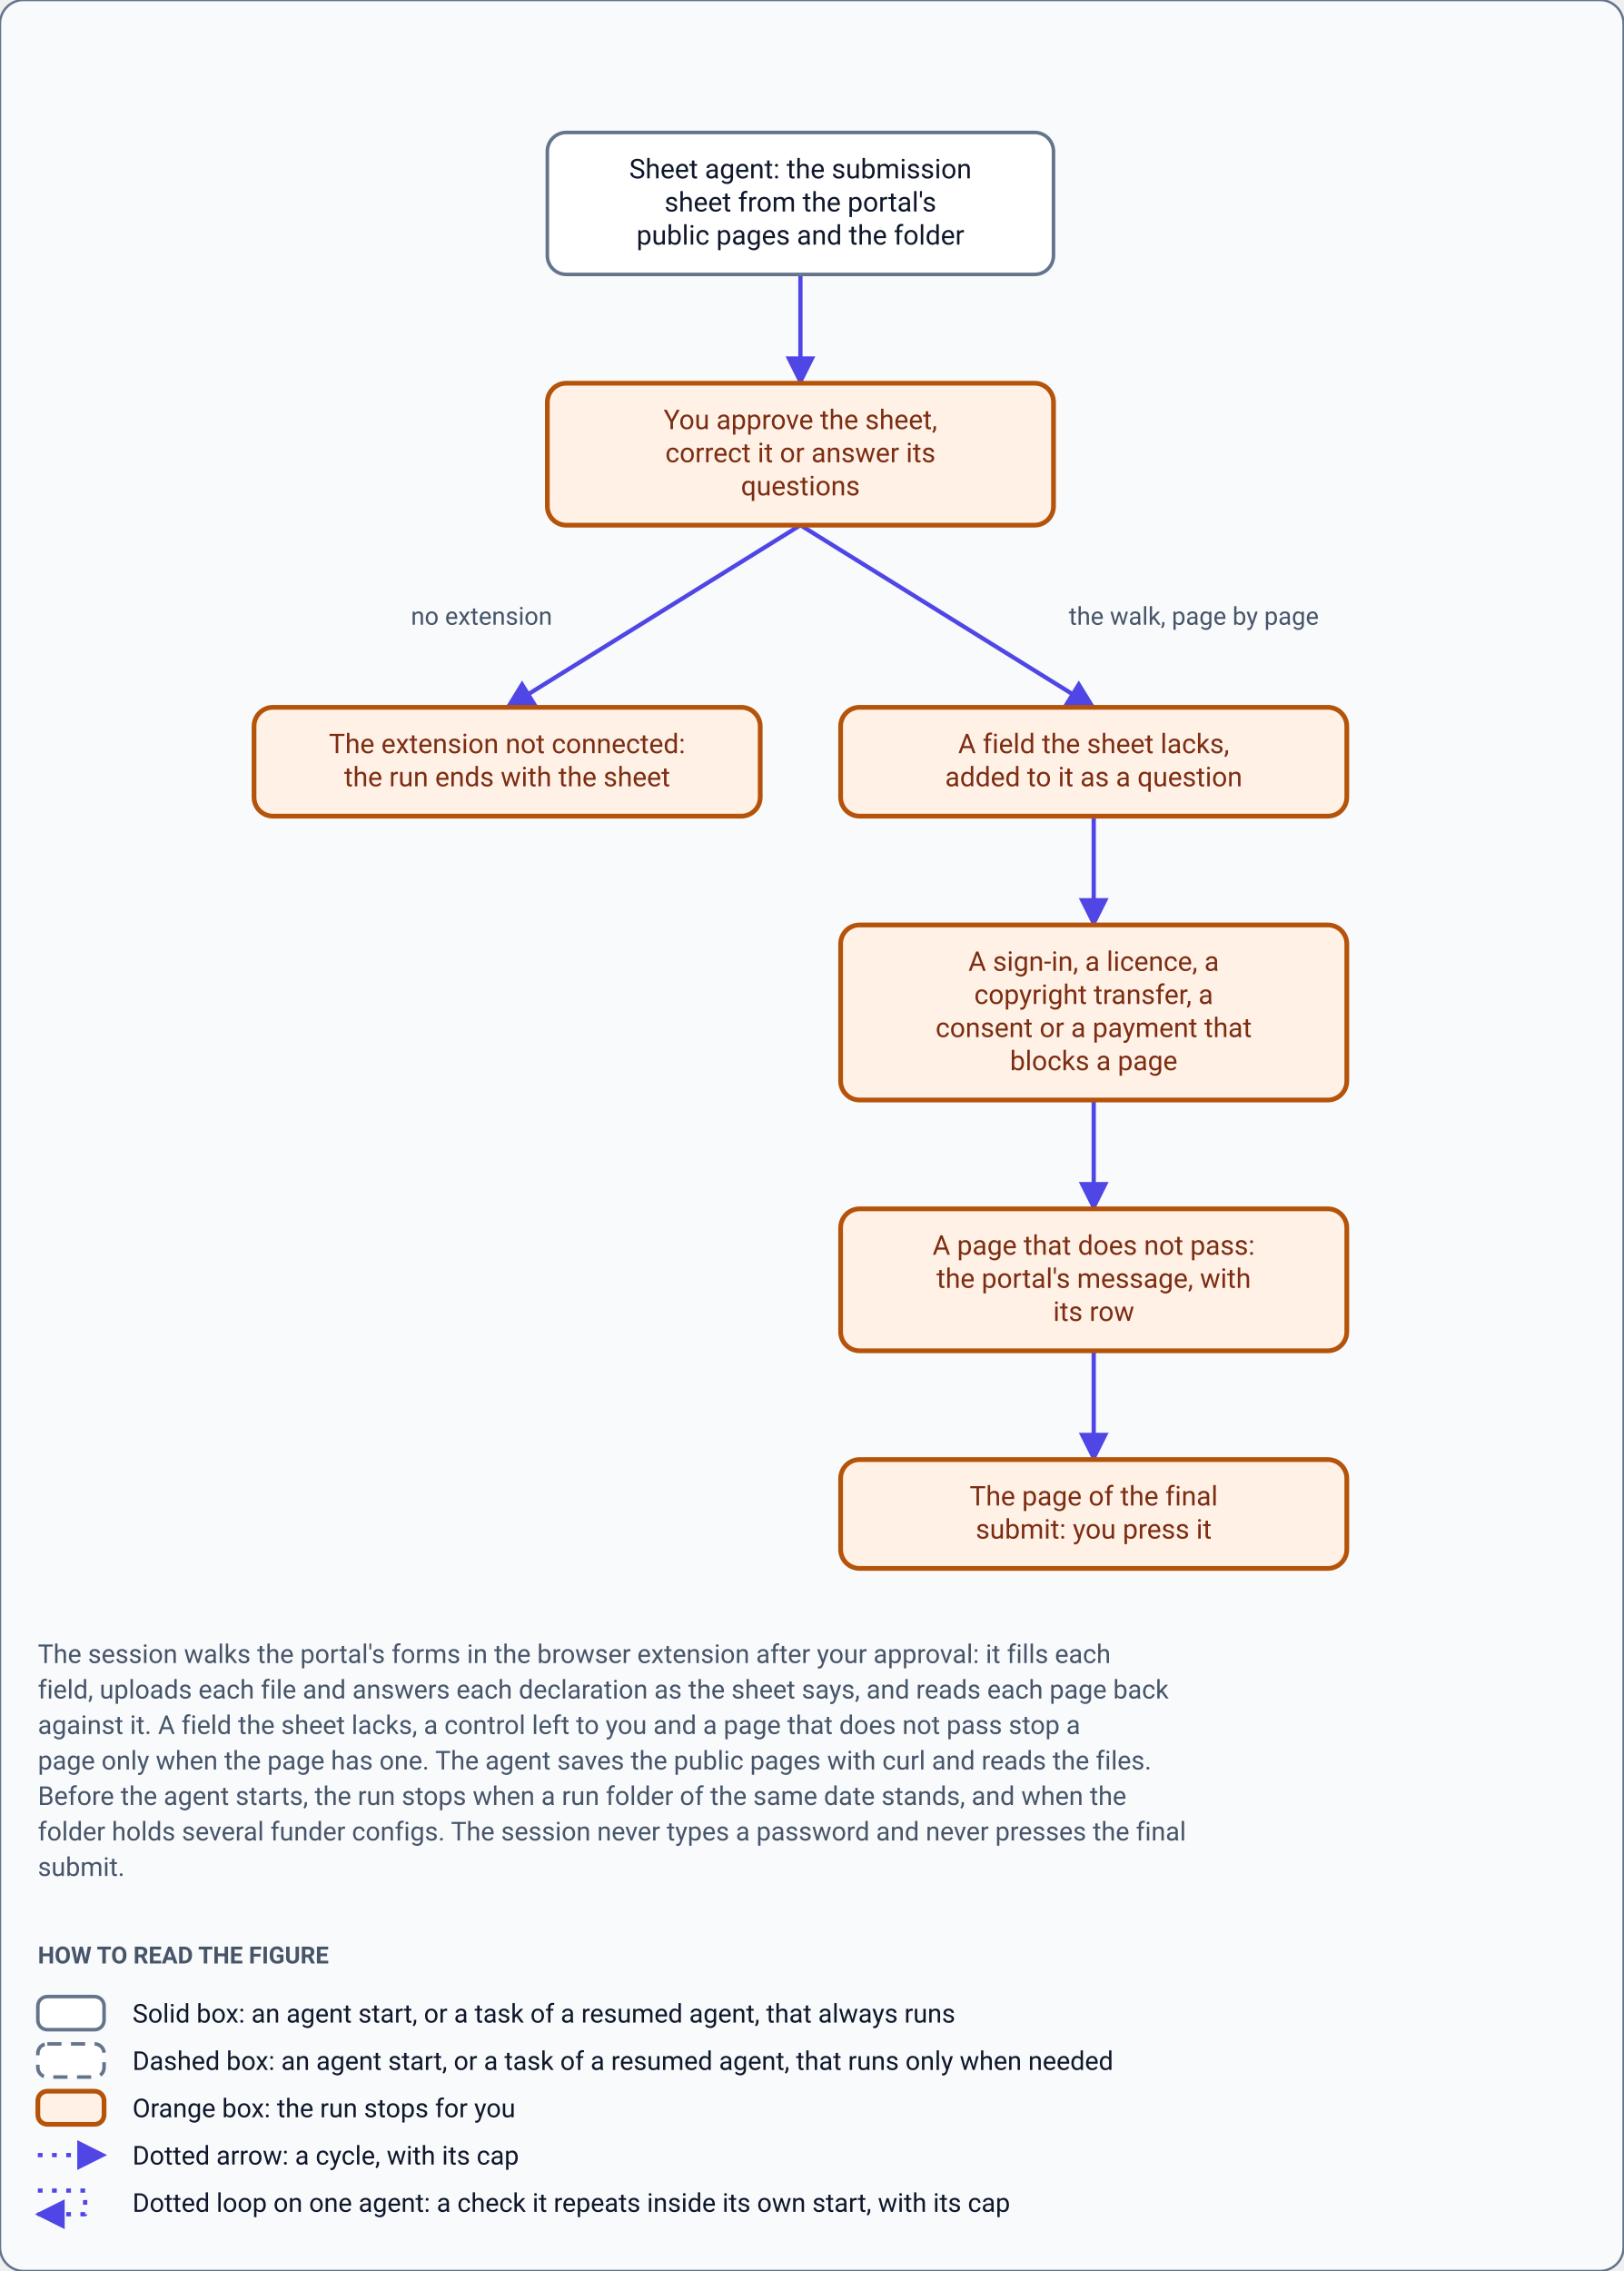
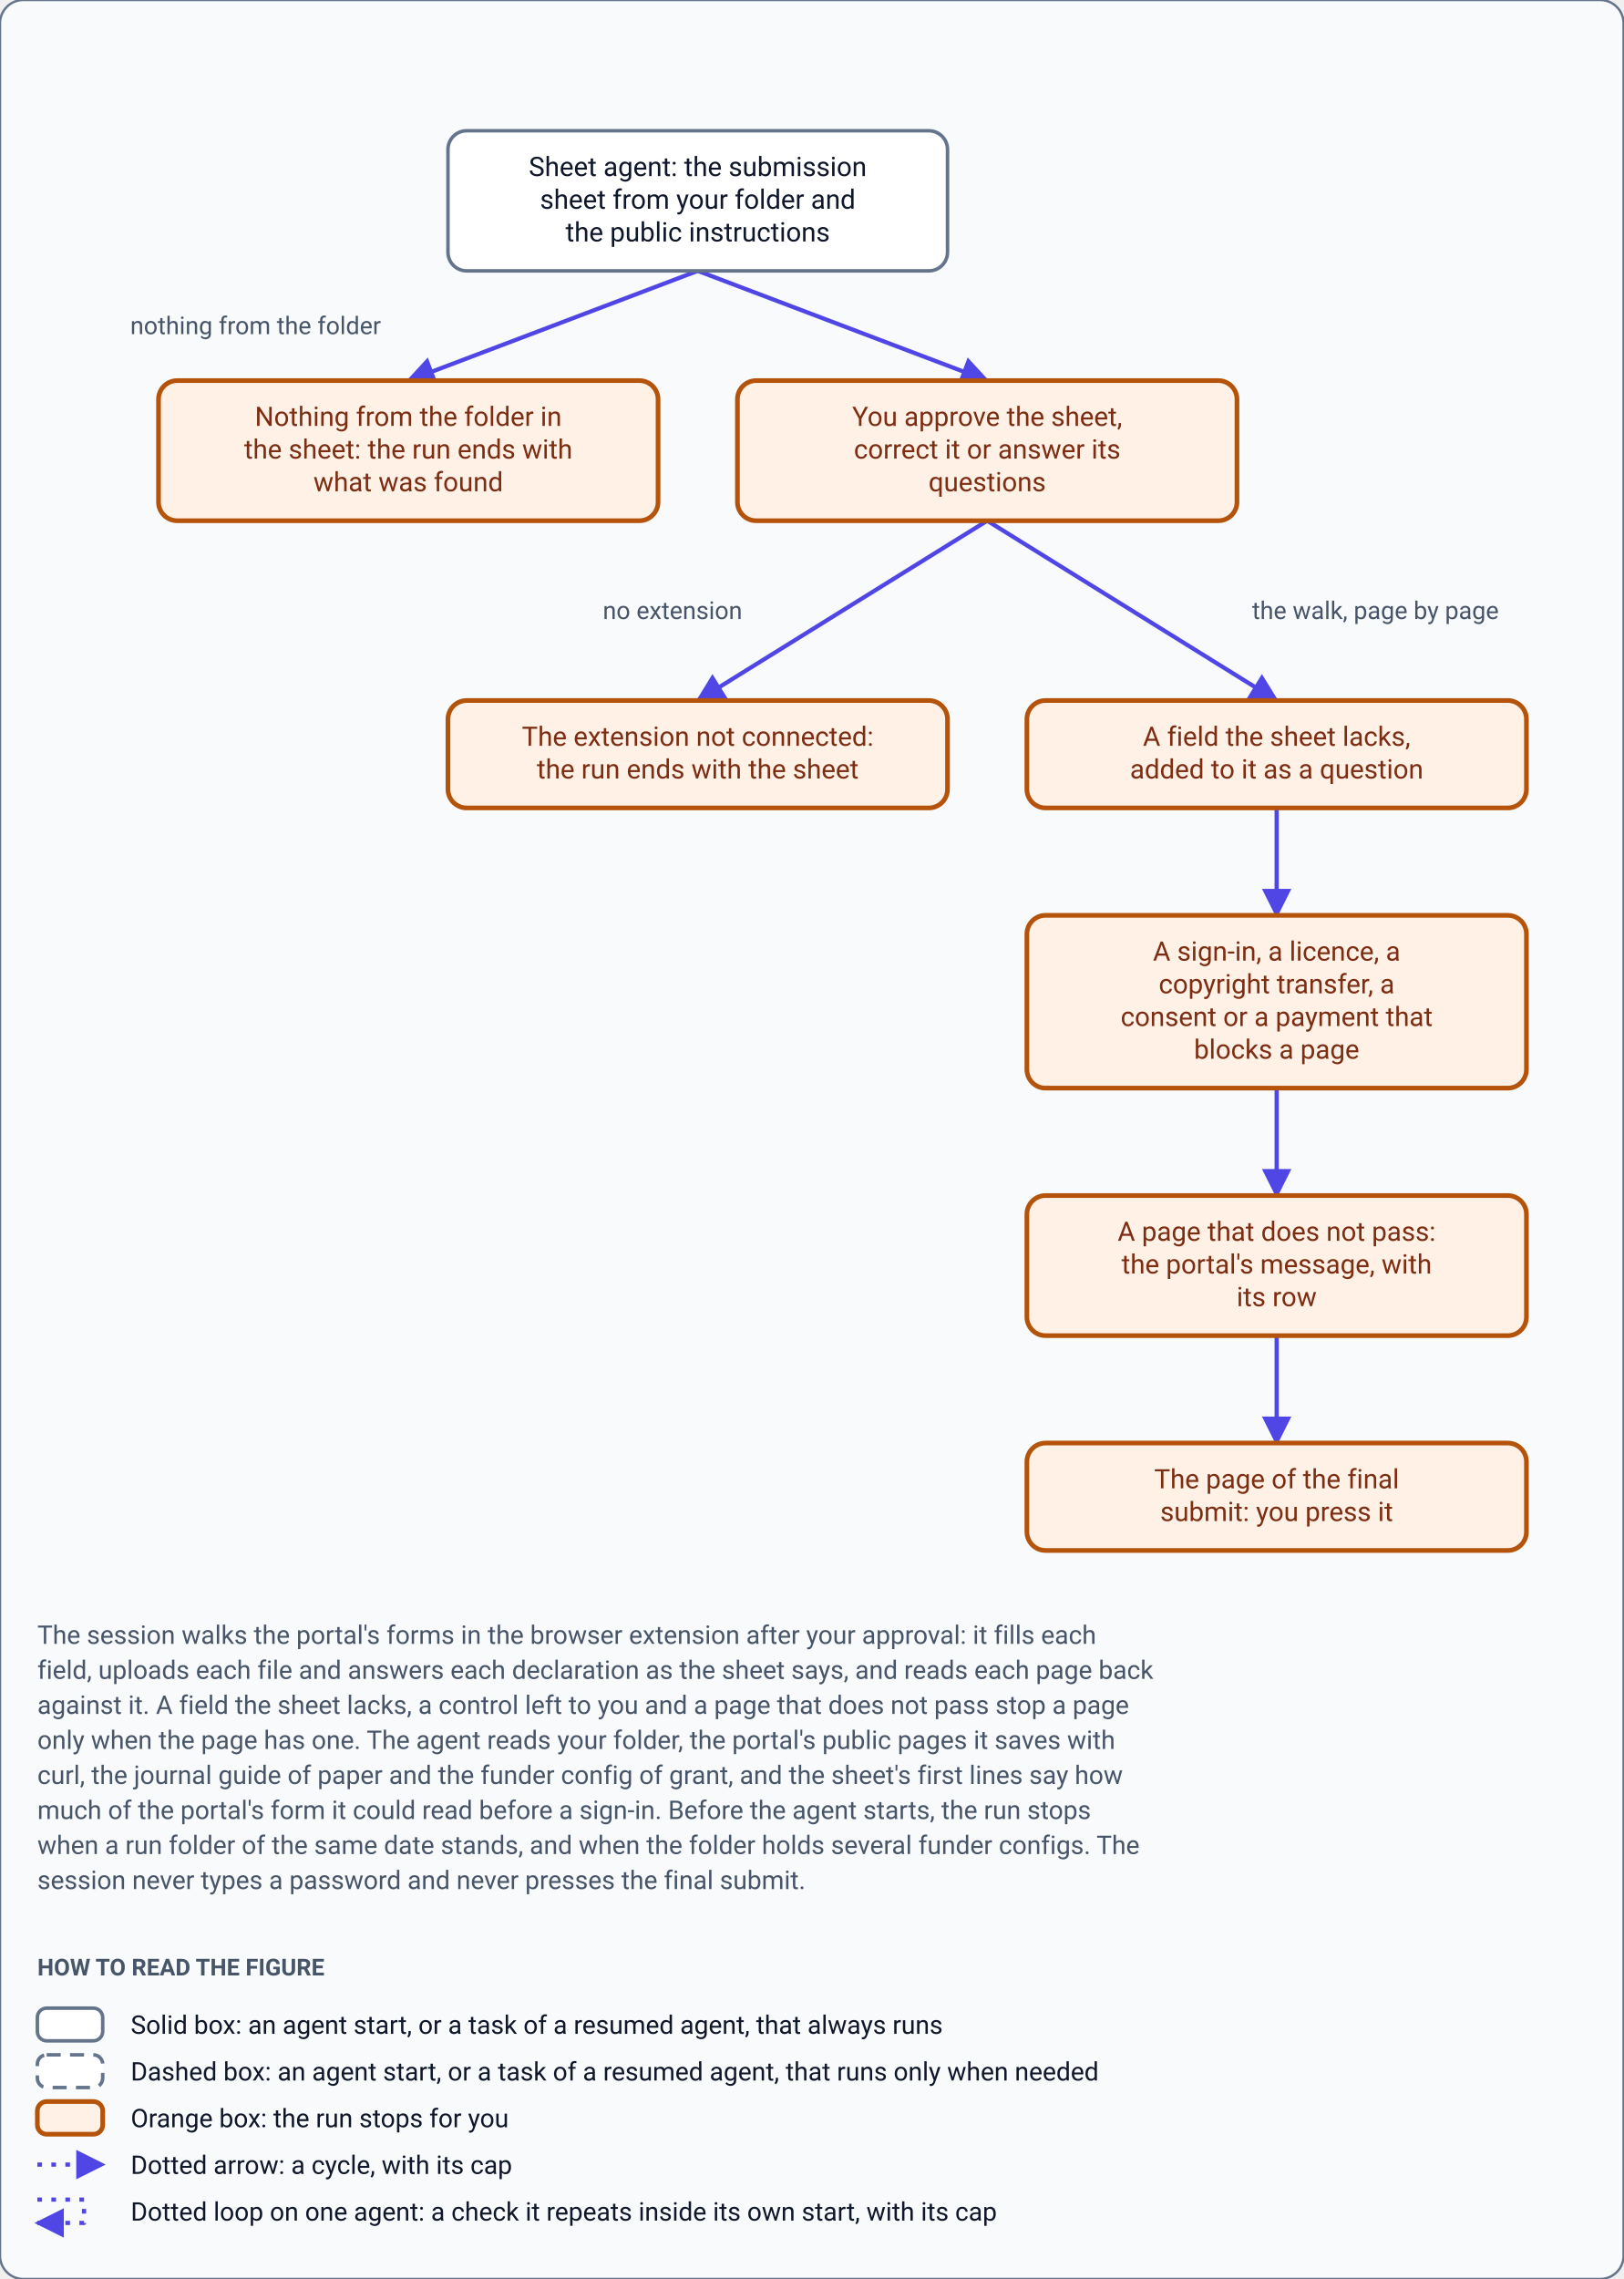
- <svg xmlns="http://www.w3.org/2000/svg" viewBox="0 0 686.4 960" width="686.4" height="960" role="img" aria-label="The submit skill. Boxes: Sheet agent: the submission sheet from the portal's public pages and the folder (agent); You approve the sheet, correct it or answer its questions (stop); The extension not connected: the run ends with the sheet (stop); A field the sheet lacks, added to it as a question (stop); A sign-in, a licence, a copyright transfer, a consent or a payment that blocks a page (stop); A page that does not pass: the portal's message, with its row (stop); The page of the final submit: you press it (stop).">
+ <svg xmlns="http://www.w3.org/2000/svg" viewBox="0 0 695.5 976" width="695.5" height="976" role="img" aria-label="The submit skill. Boxes: Sheet agent: the submission sheet from your folder and the public instructions (agent); Nothing from the folder in the sheet: the run ends with what was found (stop); You approve the sheet, correct it or answer its questions (stop); The extension not connected: the run ends with the sheet (stop); A field the sheet lacks, added to it as a question (stop); A sign-in, a licence, a copyright transfer, a consent or a payment that blocks a page (stop); A page that does not pass: the portal's message, with its row (stop); The page of the final submit: you press it (stop).">
  <defs>
    <marker id="arrow" viewBox="0 0 10 10" refX="9" refY="5" markerWidth="7" markerHeight="7" orient="auto">
      <path d="M0,0 L10,5 L0,10 z" fill="#4f46e5" />
    </marker>
  </defs>
-   <rect x="0" y="0" width="686.4" height="960" rx="10" fill="#f8fafc" stroke="#64748b" />
-   <path d="M338.4,116 L338.4,162" fill="none" stroke="#4f46e5" stroke-width="1.8" marker-end="url(#arrow)" stroke-linejoin="round" />
-   <path d="M338.4,222 L214.4,299" fill="none" stroke="#4f46e5" stroke-width="1.8" marker-end="url(#arrow)" stroke-linejoin="round" />
-   <path d="M338.4,222 L462.4,299" fill="none" stroke="#4f46e5" stroke-width="1.8" marker-end="url(#arrow)" stroke-linejoin="round" />
-   <path d="M462.4,345 L462.4,391" fill="none" stroke="#4f46e5" stroke-width="1.8" marker-end="url(#arrow)" stroke-linejoin="round" />
-   <path d="M462.4,465 L462.4,511" fill="none" stroke="#4f46e5" stroke-width="1.8" marker-end="url(#arrow)" stroke-linejoin="round" />
-   <path d="M462.4,571 L462.4,617" fill="none" stroke="#4f46e5" stroke-width="1.8" marker-end="url(#arrow)" stroke-linejoin="round" />
-   <rect x="231.4" y="56" width="214" height="60" rx="8" fill="#ffffff" stroke="#64748b" stroke-width="1.5" />
-   <text x="338.4" y="75.4" font-family="ui-sans-serif, -apple-system, 'Segoe UI', Roboto, Helvetica, Arial, sans-serif" font-size="11.5" fill="#0f172a" font-weight="400" text-anchor="middle">Sheet agent: the submission</text>
-   <text x="338.4" y="89.4" font-family="ui-sans-serif, -apple-system, 'Segoe UI', Roboto, Helvetica, Arial, sans-serif" font-size="11.5" fill="#0f172a" font-weight="400" text-anchor="middle">sheet from the portal's</text>
-   <text x="338.4" y="103.4" font-family="ui-sans-serif, -apple-system, 'Segoe UI', Roboto, Helvetica, Arial, sans-serif" font-size="11.5" fill="#0f172a" font-weight="400" text-anchor="middle">public pages and the folder</text>
-   <rect x="231.4" y="162" width="214" height="60" rx="8" fill="#fff1e6" stroke="#b45309" stroke-width="2" />
-   <text x="338.4" y="181.4" font-family="ui-sans-serif, -apple-system, 'Segoe UI', Roboto, Helvetica, Arial, sans-serif" font-size="11.5" fill="#7c2d12" font-weight="400" text-anchor="middle">You approve the sheet,</text>
-   <text x="338.4" y="195.4" font-family="ui-sans-serif, -apple-system, 'Segoe UI', Roboto, Helvetica, Arial, sans-serif" font-size="11.5" fill="#7c2d12" font-weight="400" text-anchor="middle">correct it or answer its</text>
-   <text x="338.4" y="209.4" font-family="ui-sans-serif, -apple-system, 'Segoe UI', Roboto, Helvetica, Arial, sans-serif" font-size="11.5" fill="#7c2d12" font-weight="400" text-anchor="middle">questions</text>
-   <rect x="107.4" y="299" width="214" height="46" rx="8" fill="#fff1e6" stroke="#b45309" stroke-width="2" />
-   <text x="214.4" y="318.4" font-family="ui-sans-serif, -apple-system, 'Segoe UI', Roboto, Helvetica, Arial, sans-serif" font-size="11.5" fill="#7c2d12" font-weight="400" text-anchor="middle">The extension not connected:</text>
-   <text x="214.4" y="332.4" font-family="ui-sans-serif, -apple-system, 'Segoe UI', Roboto, Helvetica, Arial, sans-serif" font-size="11.5" fill="#7c2d12" font-weight="400" text-anchor="middle">the run ends with the sheet</text>
-   <rect x="355.4" y="299" width="214" height="46" rx="8" fill="#fff1e6" stroke="#b45309" stroke-width="2" />
-   <text x="462.4" y="318.4" font-family="ui-sans-serif, -apple-system, 'Segoe UI', Roboto, Helvetica, Arial, sans-serif" font-size="11.5" fill="#7c2d12" font-weight="400" text-anchor="middle">A field the sheet lacks,</text>
-   <text x="462.4" y="332.4" font-family="ui-sans-serif, -apple-system, 'Segoe UI', Roboto, Helvetica, Arial, sans-serif" font-size="11.5" fill="#7c2d12" font-weight="400" text-anchor="middle">added to it as a question</text>
-   <rect x="355.4" y="391" width="214" height="74" rx="8" fill="#fff1e6" stroke="#b45309" stroke-width="2" />
-   <text x="462.4" y="410.4" font-family="ui-sans-serif, -apple-system, 'Segoe UI', Roboto, Helvetica, Arial, sans-serif" font-size="11.5" fill="#7c2d12" font-weight="400" text-anchor="middle">A sign-in, a licence, a</text>
-   <text x="462.4" y="424.4" font-family="ui-sans-serif, -apple-system, 'Segoe UI', Roboto, Helvetica, Arial, sans-serif" font-size="11.5" fill="#7c2d12" font-weight="400" text-anchor="middle">copyright transfer, a</text>
-   <text x="462.4" y="438.4" font-family="ui-sans-serif, -apple-system, 'Segoe UI', Roboto, Helvetica, Arial, sans-serif" font-size="11.5" fill="#7c2d12" font-weight="400" text-anchor="middle">consent or a payment that</text>
-   <text x="462.4" y="452.4" font-family="ui-sans-serif, -apple-system, 'Segoe UI', Roboto, Helvetica, Arial, sans-serif" font-size="11.5" fill="#7c2d12" font-weight="400" text-anchor="middle">blocks a page</text>
-   <rect x="355.4" y="511" width="214" height="60" rx="8" fill="#fff1e6" stroke="#b45309" stroke-width="2" />
-   <text x="462.4" y="530.4" font-family="ui-sans-serif, -apple-system, 'Segoe UI', Roboto, Helvetica, Arial, sans-serif" font-size="11.5" fill="#7c2d12" font-weight="400" text-anchor="middle">A page that does not pass:</text>
-   <text x="462.4" y="544.4" font-family="ui-sans-serif, -apple-system, 'Segoe UI', Roboto, Helvetica, Arial, sans-serif" font-size="11.5" fill="#7c2d12" font-weight="400" text-anchor="middle">the portal's message, with</text>
-   <text x="462.4" y="558.4" font-family="ui-sans-serif, -apple-system, 'Segoe UI', Roboto, Helvetica, Arial, sans-serif" font-size="11.5" fill="#7c2d12" font-weight="400" text-anchor="middle">its row</text>
-   <rect x="355.4" y="617" width="214" height="46" rx="8" fill="#fff1e6" stroke="#b45309" stroke-width="2" />
-   <text x="462.4" y="636.4" font-family="ui-sans-serif, -apple-system, 'Segoe UI', Roboto, Helvetica, Arial, sans-serif" font-size="11.5" fill="#7c2d12" font-weight="400" text-anchor="middle">The page of the final</text>
-   <text x="462.4" y="650.4" font-family="ui-sans-serif, -apple-system, 'Segoe UI', Roboto, Helvetica, Arial, sans-serif" font-size="11.5" fill="#7c2d12" font-weight="400" text-anchor="middle">submit: you press it</text>
-   <text x="203.6" y="264.1" font-family="ui-sans-serif, -apple-system, 'Segoe UI', Roboto, Helvetica, Arial, sans-serif" font-size="10.5" fill="#475569" font-weight="400" text-anchor="middle" stroke="#f8fafc" stroke-width="4" stroke-linejoin="round" paint-order="stroke">no extension</text>
-   <text x="504.7" y="264.1" font-family="ui-sans-serif, -apple-system, 'Segoe UI', Roboto, Helvetica, Arial, sans-serif" font-size="10.5" fill="#475569" font-weight="400" text-anchor="middle" stroke="#f8fafc" stroke-width="4" stroke-linejoin="round" paint-order="stroke">the walk, page by page</text>
-   <text x="16" y="703" font-family="ui-sans-serif, -apple-system, 'Segoe UI', Roboto, Helvetica, Arial, sans-serif" font-size="11" fill="#475569" font-weight="400" text-anchor="start">The session walks the portal's forms in the browser extension after your approval: it fills each</text>
-   <text x="16" y="718" font-family="ui-sans-serif, -apple-system, 'Segoe UI', Roboto, Helvetica, Arial, sans-serif" font-size="11" fill="#475569" font-weight="400" text-anchor="start">field, uploads each file and answers each declaration as the sheet says, and reads each page back</text>
-   <text x="16" y="733" font-family="ui-sans-serif, -apple-system, 'Segoe UI', Roboto, Helvetica, Arial, sans-serif" font-size="11" fill="#475569" font-weight="400" text-anchor="start">against it. A field the sheet lacks, a control left to you and a page that does not pass stop a</text>
-   <text x="16" y="748" font-family="ui-sans-serif, -apple-system, 'Segoe UI', Roboto, Helvetica, Arial, sans-serif" font-size="11" fill="#475569" font-weight="400" text-anchor="start">page only when the page has one. The agent saves the public pages with curl and reads the files.</text>
-   <text x="16" y="763" font-family="ui-sans-serif, -apple-system, 'Segoe UI', Roboto, Helvetica, Arial, sans-serif" font-size="11" fill="#475569" font-weight="400" text-anchor="start">Before the agent starts, the run stops when a run folder of the same date stands, and when the</text>
-   <text x="16" y="778" font-family="ui-sans-serif, -apple-system, 'Segoe UI', Roboto, Helvetica, Arial, sans-serif" font-size="11" fill="#475569" font-weight="400" text-anchor="start">folder holds several funder configs. The session never types a password and never presses the final</text>
-   <text x="16" y="793" font-family="ui-sans-serif, -apple-system, 'Segoe UI', Roboto, Helvetica, Arial, sans-serif" font-size="11" fill="#475569" font-weight="400" text-anchor="start">submit.</text>
-   <text x="16" y="830" font-family="ui-sans-serif, -apple-system, 'Segoe UI', Roboto, Helvetica, Arial, sans-serif" font-size="10" fill="#475569" font-weight="700" text-anchor="start">HOW TO READ THE FIGURE</text>
-   <rect x="16" y="844" width="28" height="14" rx="4" fill="#ffffff" stroke="#64748b" stroke-width="1.5" />
-   <text x="56" y="855" font-family="ui-sans-serif, -apple-system, 'Segoe UI', Roboto, Helvetica, Arial, sans-serif" font-size="11" fill="#0f172a" font-weight="400" text-anchor="start">Solid box: an agent start, or a task of a resumed agent, that always runs</text>
-   <rect x="16" y="864" width="28" height="14" rx="4" fill="#ffffff" stroke="#64748b" stroke-width="1.5" stroke-dasharray="6 4" />
-   <text x="56" y="875" font-family="ui-sans-serif, -apple-system, 'Segoe UI', Roboto, Helvetica, Arial, sans-serif" font-size="11" fill="#0f172a" font-weight="400" text-anchor="start">Dashed box: an agent start, or a task of a resumed agent, that runs only when needed</text>
-   <rect x="16" y="884" width="28" height="14" rx="4" fill="#fff1e6" stroke="#b45309" stroke-width="2" />
-   <text x="56" y="895" font-family="ui-sans-serif, -apple-system, 'Segoe UI', Roboto, Helvetica, Arial, sans-serif" font-size="11" fill="#0f172a" font-weight="400" text-anchor="start">Orange box: the run stops for you</text>
-   <path d="M16,911 L44,911" fill="none" stroke="#4f46e5" stroke-width="1.8" stroke-dasharray="2 4" marker-end="url(#arrow)" stroke-linejoin="round" />
-   <text x="56" y="915" font-family="ui-sans-serif, -apple-system, 'Segoe UI', Roboto, Helvetica, Arial, sans-serif" font-size="11" fill="#0f172a" font-weight="400" text-anchor="start">Dotted arrow: a cycle, with its cap</text>
-   <path d="M16,926 L36,926 L36,936 L16,936" fill="none" stroke="#4f46e5" stroke-width="1.8" stroke-dasharray="2 4" marker-end="url(#arrow)" stroke-linejoin="round" />
-   <text x="56" y="935" font-family="ui-sans-serif, -apple-system, 'Segoe UI', Roboto, Helvetica, Arial, sans-serif" font-size="11" fill="#0f172a" font-weight="400" text-anchor="start">Dotted loop on one agent: a check it repeats inside its own start, with its cap</text>
+   <rect x="0" y="0" width="695.5" height="976" rx="10" fill="#f8fafc" stroke="#64748b" />
+   <path d="M298.9,116 L174.9,163" fill="none" stroke="#4f46e5" stroke-width="1.8" marker-end="url(#arrow)" stroke-linejoin="round" />
+   <path d="M298.9,116 L422.9,163" fill="none" stroke="#4f46e5" stroke-width="1.8" marker-end="url(#arrow)" stroke-linejoin="round" />
+   <path d="M422.9,223 L298.9,300" fill="none" stroke="#4f46e5" stroke-width="1.8" marker-end="url(#arrow)" stroke-linejoin="round" />
+   <path d="M422.9,223 L546.9,300" fill="none" stroke="#4f46e5" stroke-width="1.8" marker-end="url(#arrow)" stroke-linejoin="round" />
+   <path d="M546.9,346 L546.9,392" fill="none" stroke="#4f46e5" stroke-width="1.8" marker-end="url(#arrow)" stroke-linejoin="round" />
+   <path d="M546.9,466 L546.9,512" fill="none" stroke="#4f46e5" stroke-width="1.8" marker-end="url(#arrow)" stroke-linejoin="round" />
+   <path d="M546.9,572 L546.9,618" fill="none" stroke="#4f46e5" stroke-width="1.8" marker-end="url(#arrow)" stroke-linejoin="round" />
+   <rect x="191.9" y="56" width="214" height="60" rx="8" fill="#ffffff" stroke="#64748b" stroke-width="1.5" />
+   <text x="298.9" y="75.4" font-family="ui-sans-serif, -apple-system, 'Segoe UI', Roboto, Helvetica, Arial, sans-serif" font-size="11.5" fill="#0f172a" font-weight="400" text-anchor="middle">Sheet agent: the submission</text>
+   <text x="298.9" y="89.4" font-family="ui-sans-serif, -apple-system, 'Segoe UI', Roboto, Helvetica, Arial, sans-serif" font-size="11.5" fill="#0f172a" font-weight="400" text-anchor="middle">sheet from your folder and</text>
+   <text x="298.9" y="103.4" font-family="ui-sans-serif, -apple-system, 'Segoe UI', Roboto, Helvetica, Arial, sans-serif" font-size="11.5" fill="#0f172a" font-weight="400" text-anchor="middle">the public instructions</text>
+   <rect x="67.9" y="163" width="214" height="60" rx="8" fill="#fff1e6" stroke="#b45309" stroke-width="2" />
+   <text x="174.9" y="182.4" font-family="ui-sans-serif, -apple-system, 'Segoe UI', Roboto, Helvetica, Arial, sans-serif" font-size="11.5" fill="#7c2d12" font-weight="400" text-anchor="middle">Nothing from the folder in</text>
+   <text x="174.9" y="196.4" font-family="ui-sans-serif, -apple-system, 'Segoe UI', Roboto, Helvetica, Arial, sans-serif" font-size="11.5" fill="#7c2d12" font-weight="400" text-anchor="middle">the sheet: the run ends with</text>
+   <text x="174.9" y="210.4" font-family="ui-sans-serif, -apple-system, 'Segoe UI', Roboto, Helvetica, Arial, sans-serif" font-size="11.5" fill="#7c2d12" font-weight="400" text-anchor="middle">what was found</text>
+   <rect x="315.9" y="163" width="214" height="60" rx="8" fill="#fff1e6" stroke="#b45309" stroke-width="2" />
+   <text x="422.9" y="182.4" font-family="ui-sans-serif, -apple-system, 'Segoe UI', Roboto, Helvetica, Arial, sans-serif" font-size="11.5" fill="#7c2d12" font-weight="400" text-anchor="middle">You approve the sheet,</text>
+   <text x="422.9" y="196.4" font-family="ui-sans-serif, -apple-system, 'Segoe UI', Roboto, Helvetica, Arial, sans-serif" font-size="11.5" fill="#7c2d12" font-weight="400" text-anchor="middle">correct it or answer its</text>
+   <text x="422.9" y="210.4" font-family="ui-sans-serif, -apple-system, 'Segoe UI', Roboto, Helvetica, Arial, sans-serif" font-size="11.5" fill="#7c2d12" font-weight="400" text-anchor="middle">questions</text>
+   <rect x="191.9" y="300" width="214" height="46" rx="8" fill="#fff1e6" stroke="#b45309" stroke-width="2" />
+   <text x="298.9" y="319.4" font-family="ui-sans-serif, -apple-system, 'Segoe UI', Roboto, Helvetica, Arial, sans-serif" font-size="11.5" fill="#7c2d12" font-weight="400" text-anchor="middle">The extension not connected:</text>
+   <text x="298.9" y="333.4" font-family="ui-sans-serif, -apple-system, 'Segoe UI', Roboto, Helvetica, Arial, sans-serif" font-size="11.5" fill="#7c2d12" font-weight="400" text-anchor="middle">the run ends with the sheet</text>
+   <rect x="439.9" y="300" width="214" height="46" rx="8" fill="#fff1e6" stroke="#b45309" stroke-width="2" />
+   <text x="546.9" y="319.4" font-family="ui-sans-serif, -apple-system, 'Segoe UI', Roboto, Helvetica, Arial, sans-serif" font-size="11.5" fill="#7c2d12" font-weight="400" text-anchor="middle">A field the sheet lacks,</text>
+   <text x="546.9" y="333.4" font-family="ui-sans-serif, -apple-system, 'Segoe UI', Roboto, Helvetica, Arial, sans-serif" font-size="11.5" fill="#7c2d12" font-weight="400" text-anchor="middle">added to it as a question</text>
+   <rect x="439.9" y="392" width="214" height="74" rx="8" fill="#fff1e6" stroke="#b45309" stroke-width="2" />
+   <text x="546.9" y="411.4" font-family="ui-sans-serif, -apple-system, 'Segoe UI', Roboto, Helvetica, Arial, sans-serif" font-size="11.5" fill="#7c2d12" font-weight="400" text-anchor="middle">A sign-in, a licence, a</text>
+   <text x="546.9" y="425.4" font-family="ui-sans-serif, -apple-system, 'Segoe UI', Roboto, Helvetica, Arial, sans-serif" font-size="11.5" fill="#7c2d12" font-weight="400" text-anchor="middle">copyright transfer, a</text>
+   <text x="546.9" y="439.4" font-family="ui-sans-serif, -apple-system, 'Segoe UI', Roboto, Helvetica, Arial, sans-serif" font-size="11.5" fill="#7c2d12" font-weight="400" text-anchor="middle">consent or a payment that</text>
+   <text x="546.9" y="453.4" font-family="ui-sans-serif, -apple-system, 'Segoe UI', Roboto, Helvetica, Arial, sans-serif" font-size="11.5" fill="#7c2d12" font-weight="400" text-anchor="middle">blocks a page</text>
+   <rect x="439.9" y="512" width="214" height="60" rx="8" fill="#fff1e6" stroke="#b45309" stroke-width="2" />
+   <text x="546.9" y="531.4" font-family="ui-sans-serif, -apple-system, 'Segoe UI', Roboto, Helvetica, Arial, sans-serif" font-size="11.5" fill="#7c2d12" font-weight="400" text-anchor="middle">A page that does not pass:</text>
+   <text x="546.9" y="545.4" font-family="ui-sans-serif, -apple-system, 'Segoe UI', Roboto, Helvetica, Arial, sans-serif" font-size="11.5" fill="#7c2d12" font-weight="400" text-anchor="middle">the portal's message, with</text>
+   <text x="546.9" y="559.4" font-family="ui-sans-serif, -apple-system, 'Segoe UI', Roboto, Helvetica, Arial, sans-serif" font-size="11.5" fill="#7c2d12" font-weight="400" text-anchor="middle">its row</text>
+   <rect x="439.9" y="618" width="214" height="46" rx="8" fill="#fff1e6" stroke="#b45309" stroke-width="2" />
+   <text x="546.9" y="637.4" font-family="ui-sans-serif, -apple-system, 'Segoe UI', Roboto, Helvetica, Arial, sans-serif" font-size="11.5" fill="#7c2d12" font-weight="400" text-anchor="middle">The page of the final</text>
+   <text x="546.9" y="651.4" font-family="ui-sans-serif, -apple-system, 'Segoe UI', Roboto, Helvetica, Arial, sans-serif" font-size="11.5" fill="#7c2d12" font-weight="400" text-anchor="middle">submit: you press it</text>
+   <text x="109.5" y="143.1" font-family="ui-sans-serif, -apple-system, 'Segoe UI', Roboto, Helvetica, Arial, sans-serif" font-size="10.5" fill="#475569" font-weight="400" text-anchor="middle" stroke="#f8fafc" stroke-width="4" stroke-linejoin="round" paint-order="stroke">nothing from the folder</text>
+   <text x="288.1" y="265.1" font-family="ui-sans-serif, -apple-system, 'Segoe UI', Roboto, Helvetica, Arial, sans-serif" font-size="10.5" fill="#475569" font-weight="400" text-anchor="middle" stroke="#f8fafc" stroke-width="4" stroke-linejoin="round" paint-order="stroke">no extension</text>
+   <text x="589.2" y="265.1" font-family="ui-sans-serif, -apple-system, 'Segoe UI', Roboto, Helvetica, Arial, sans-serif" font-size="10.5" fill="#475569" font-weight="400" text-anchor="middle" stroke="#f8fafc" stroke-width="4" stroke-linejoin="round" paint-order="stroke">the walk, page by page</text>
+   <text x="16" y="704" font-family="ui-sans-serif, -apple-system, 'Segoe UI', Roboto, Helvetica, Arial, sans-serif" font-size="11" fill="#475569" font-weight="400" text-anchor="start">The session walks the portal's forms in the browser extension after your approval: it fills each</text>
+   <text x="16" y="719" font-family="ui-sans-serif, -apple-system, 'Segoe UI', Roboto, Helvetica, Arial, sans-serif" font-size="11" fill="#475569" font-weight="400" text-anchor="start">field, uploads each file and answers each declaration as the sheet says, and reads each page back</text>
+   <text x="16" y="734" font-family="ui-sans-serif, -apple-system, 'Segoe UI', Roboto, Helvetica, Arial, sans-serif" font-size="11" fill="#475569" font-weight="400" text-anchor="start">against it. A field the sheet lacks, a control left to you and a page that does not pass stop a page</text>
+   <text x="16" y="749" font-family="ui-sans-serif, -apple-system, 'Segoe UI', Roboto, Helvetica, Arial, sans-serif" font-size="11" fill="#475569" font-weight="400" text-anchor="start">only when the page has one. The agent reads your folder, the portal's public pages it saves with</text>
+   <text x="16" y="764" font-family="ui-sans-serif, -apple-system, 'Segoe UI', Roboto, Helvetica, Arial, sans-serif" font-size="11" fill="#475569" font-weight="400" text-anchor="start">curl, the journal guide of paper and the funder config of grant, and the sheet's first lines say how</text>
+   <text x="16" y="779" font-family="ui-sans-serif, -apple-system, 'Segoe UI', Roboto, Helvetica, Arial, sans-serif" font-size="11" fill="#475569" font-weight="400" text-anchor="start">much of the portal's form it could read before a sign-in. Before the agent starts, the run stops</text>
+   <text x="16" y="794" font-family="ui-sans-serif, -apple-system, 'Segoe UI', Roboto, Helvetica, Arial, sans-serif" font-size="11" fill="#475569" font-weight="400" text-anchor="start">when a run folder of the same date stands, and when the folder holds several funder configs. The</text>
+   <text x="16" y="809" font-family="ui-sans-serif, -apple-system, 'Segoe UI', Roboto, Helvetica, Arial, sans-serif" font-size="11" fill="#475569" font-weight="400" text-anchor="start">session never types a password and never presses the final submit.</text>
+   <text x="16" y="846" font-family="ui-sans-serif, -apple-system, 'Segoe UI', Roboto, Helvetica, Arial, sans-serif" font-size="10" fill="#475569" font-weight="700" text-anchor="start">HOW TO READ THE FIGURE</text>
+   <rect x="16" y="860" width="28" height="14" rx="4" fill="#ffffff" stroke="#64748b" stroke-width="1.5" />
+   <text x="56" y="871" font-family="ui-sans-serif, -apple-system, 'Segoe UI', Roboto, Helvetica, Arial, sans-serif" font-size="11" fill="#0f172a" font-weight="400" text-anchor="start">Solid box: an agent start, or a task of a resumed agent, that always runs</text>
+   <rect x="16" y="880" width="28" height="14" rx="4" fill="#ffffff" stroke="#64748b" stroke-width="1.5" stroke-dasharray="6 4" />
+   <text x="56" y="891" font-family="ui-sans-serif, -apple-system, 'Segoe UI', Roboto, Helvetica, Arial, sans-serif" font-size="11" fill="#0f172a" font-weight="400" text-anchor="start">Dashed box: an agent start, or a task of a resumed agent, that runs only when needed</text>
+   <rect x="16" y="900" width="28" height="14" rx="4" fill="#fff1e6" stroke="#b45309" stroke-width="2" />
+   <text x="56" y="911" font-family="ui-sans-serif, -apple-system, 'Segoe UI', Roboto, Helvetica, Arial, sans-serif" font-size="11" fill="#0f172a" font-weight="400" text-anchor="start">Orange box: the run stops for you</text>
+   <path d="M16,927 L44,927" fill="none" stroke="#4f46e5" stroke-width="1.8" stroke-dasharray="2 4" marker-end="url(#arrow)" stroke-linejoin="round" />
+   <text x="56" y="931" font-family="ui-sans-serif, -apple-system, 'Segoe UI', Roboto, Helvetica, Arial, sans-serif" font-size="11" fill="#0f172a" font-weight="400" text-anchor="start">Dotted arrow: a cycle, with its cap</text>
+   <path d="M16,942 L36,942 L36,952 L16,952" fill="none" stroke="#4f46e5" stroke-width="1.8" stroke-dasharray="2 4" marker-end="url(#arrow)" stroke-linejoin="round" />
+   <text x="56" y="951" font-family="ui-sans-serif, -apple-system, 'Segoe UI', Roboto, Helvetica, Arial, sans-serif" font-size="11" fill="#0f172a" font-weight="400" text-anchor="start">Dotted loop on one agent: a check it repeats inside its own start, with its cap</text>
</svg>
